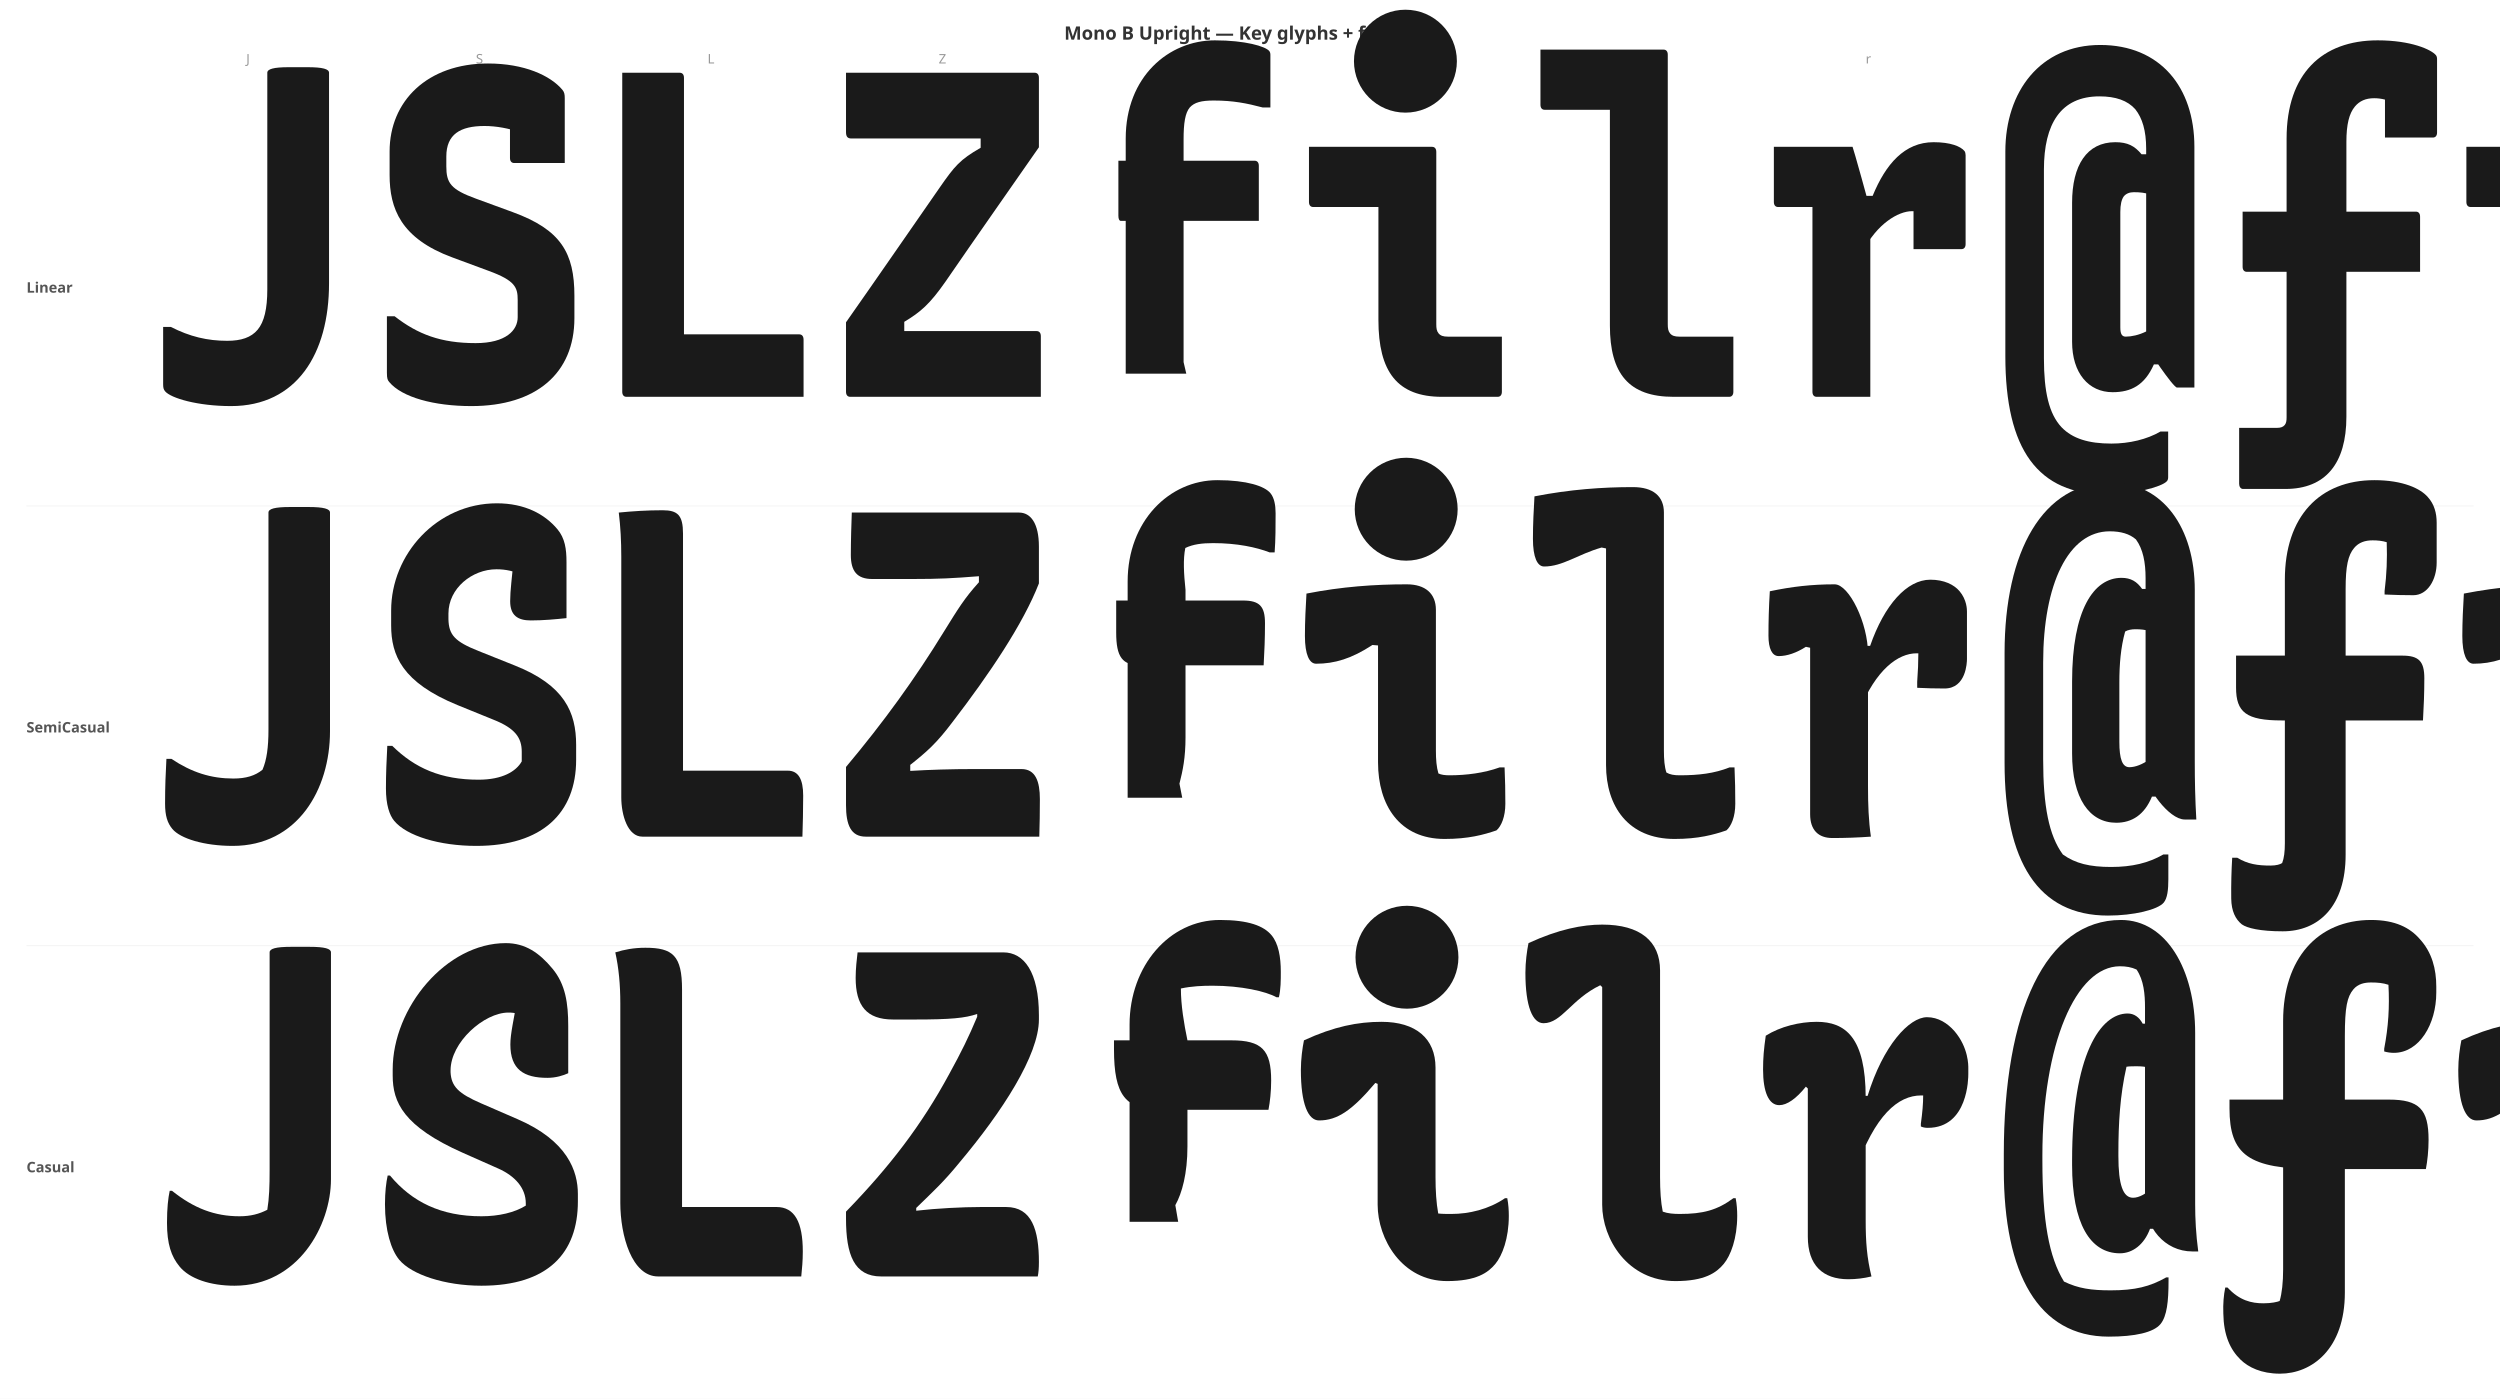
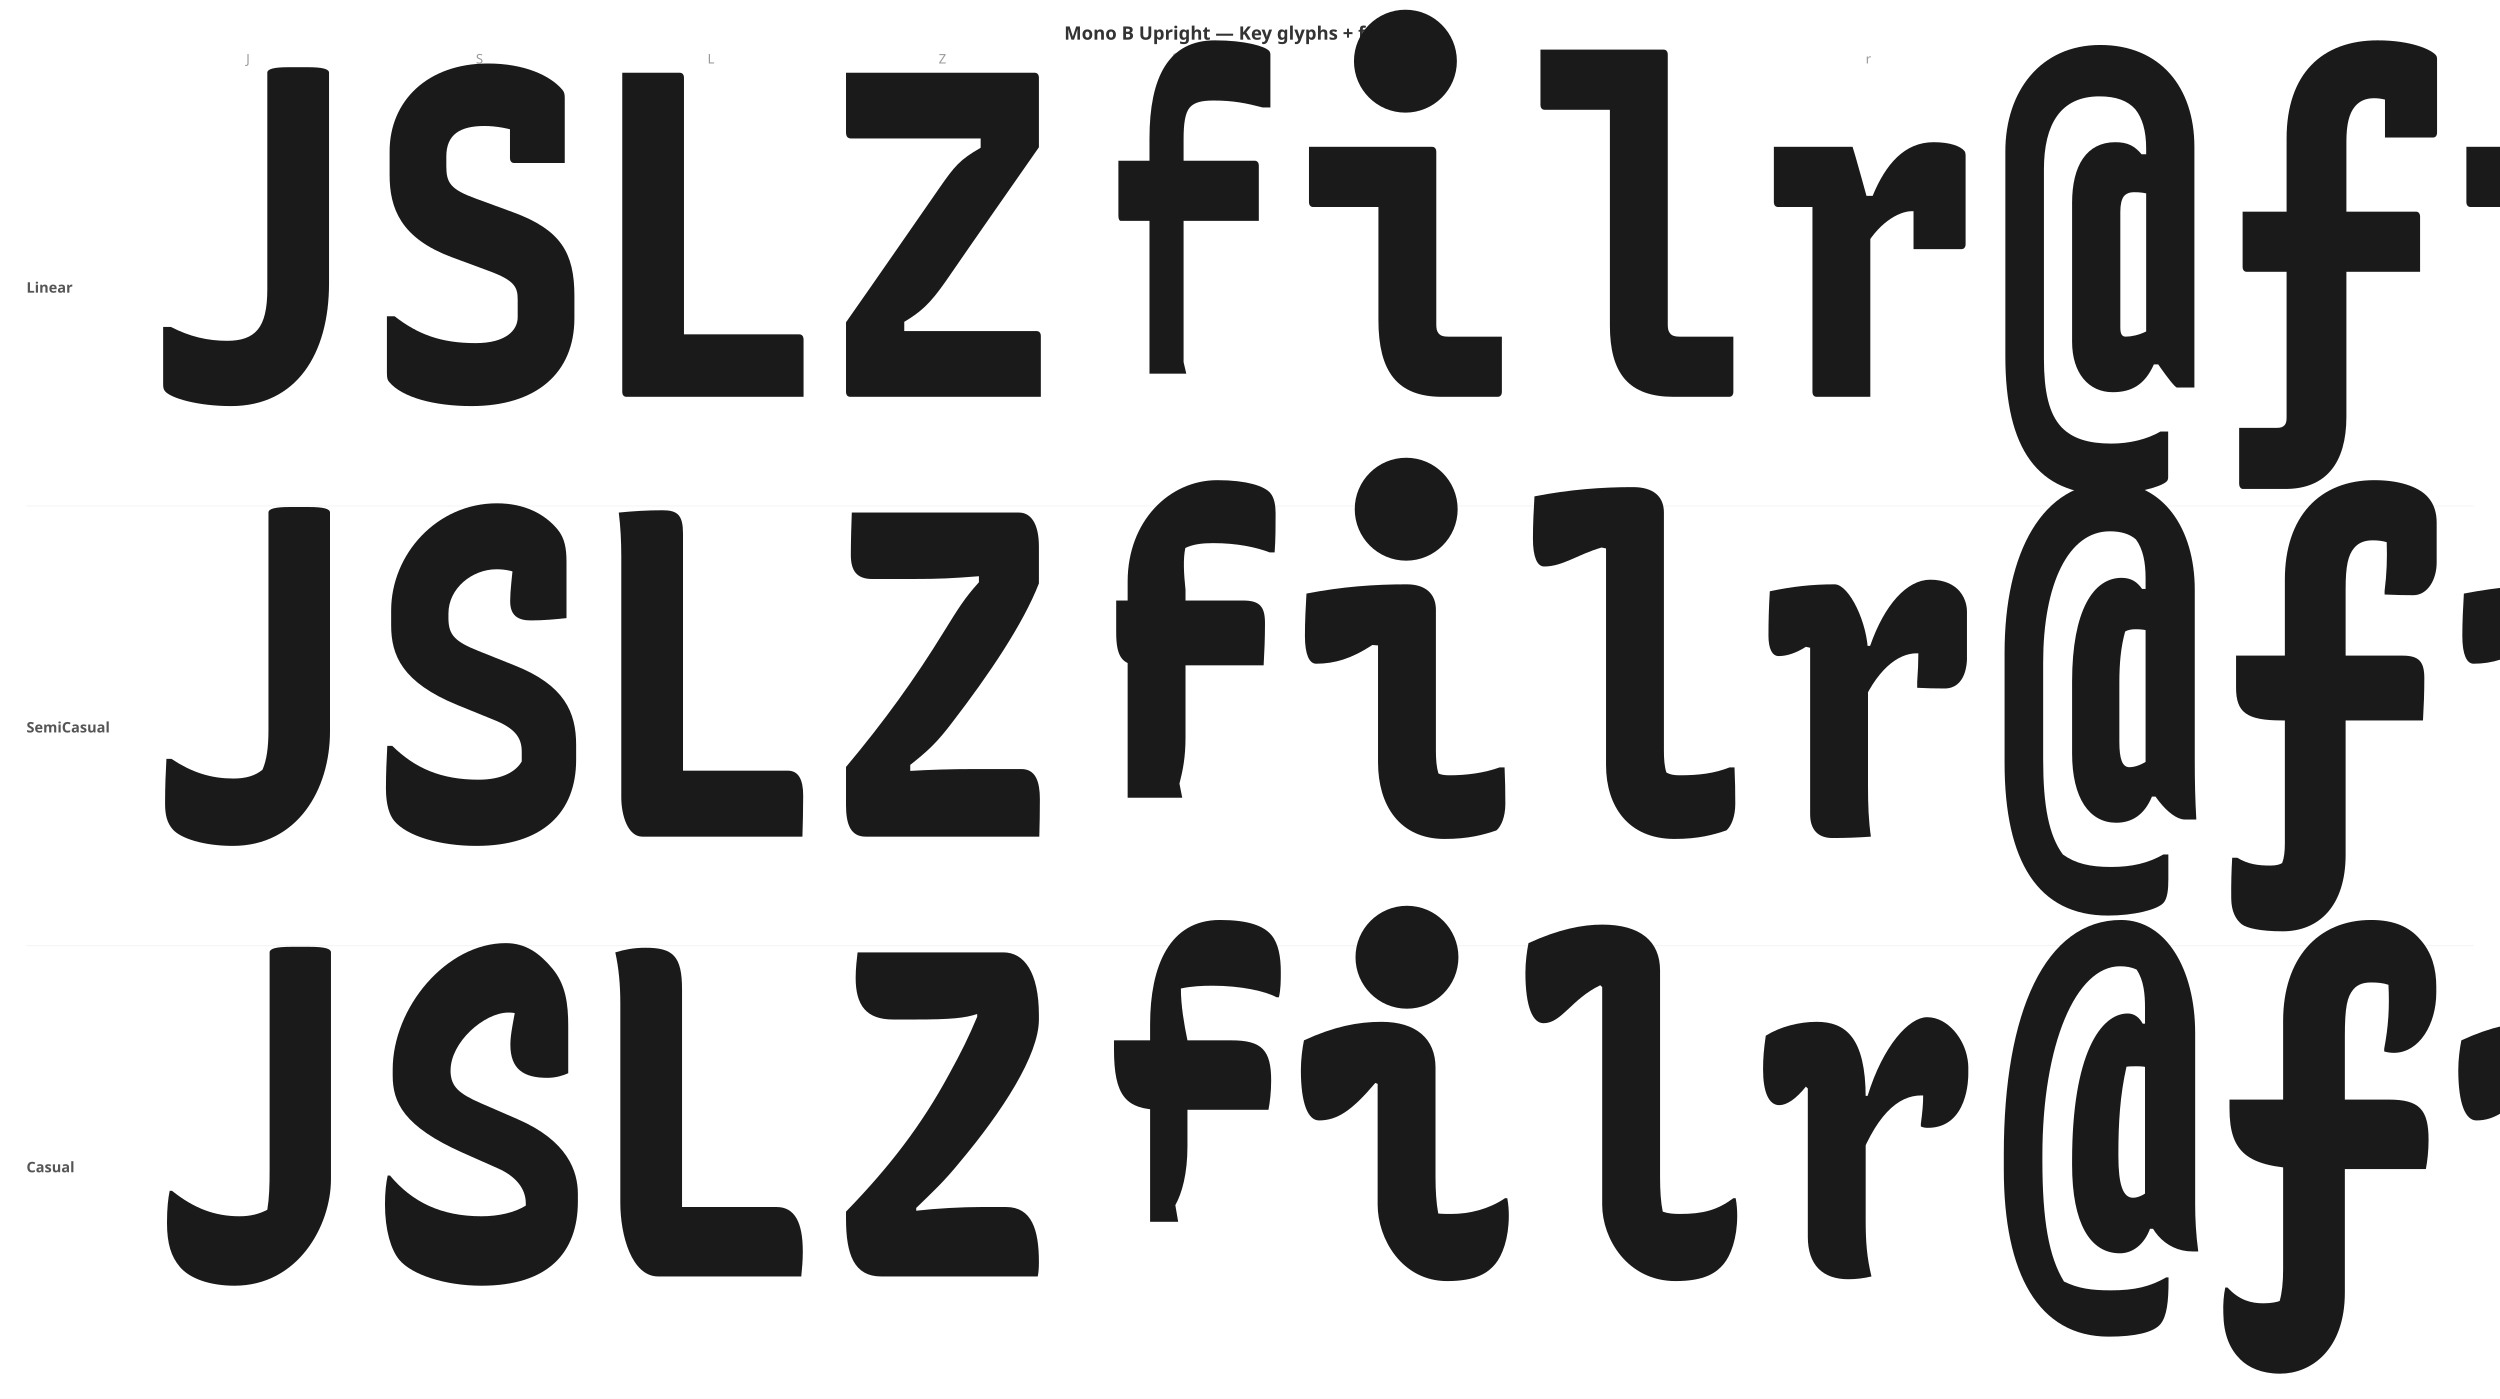
<svg xmlns="http://www.w3.org/2000/svg" width="1890.0" height="1057.5" viewBox="0 0 1890.0 1057.5">
  <rect width="100%" height="100%" fill="white" />
  <text x="945.0" y="30" text-anchor="middle" font-size="14" font-family="sans-serif" font-weight="bold" fill="#333">Mono B Upright — Key glyphs + features</text>
  <text x="187.5" y="48" text-anchor="middle" font-size="10" font-family="sans-serif" fill="#999">J</text>
  <text x="362.5" y="48" text-anchor="middle" font-size="10" font-family="sans-serif" fill="#999">S</text>
  <text x="537.5" y="48" text-anchor="middle" font-size="10" font-family="sans-serif" fill="#999">L</text>
  <text x="712.5" y="48" text-anchor="middle" font-size="10" font-family="sans-serif" fill="#999">Z</text>
  <text x="887.5" y="48" text-anchor="middle" font-size="10" font-family="sans-serif" fill="#999">f</text>
  <text x="1062.5" y="48" text-anchor="middle" font-size="10" font-family="sans-serif" fill="#999">i</text>
  <text x="1237.5" y="48" text-anchor="middle" font-size="10" font-family="sans-serif" fill="#999">l</text>
  <text x="1412.5" y="48" text-anchor="middle" font-size="10" font-family="sans-serif" fill="#999">r</text>
  <text x="1587.5" y="48" text-anchor="middle" font-size="10" font-family="sans-serif" fill="#999">@</text>
  <text x="1762.5" y="48" text-anchor="middle" font-size="10" font-family="sans-serif" fill="#999">fi</text>
  <text x="20" y="221.25" font-size="11" font-family="sans-serif" font-weight="bold" fill="#555">Linear</text>
  <path d="M171.75 257.65C156.875 257.65 143.458 254.5 129.167 247.15H123.333C123.333 262.9 123.333 276.2 123.333 290.55C123.333 293.0 123.625 294.4 124.792 295.8C129.167 301.05 149.583 307.0 174.667 307.0C224.25 307.0 248.75 267.45 248.75 214.25C248.75 161.698 248.75 107.553 248.75 55C248.75 52.2 244.083 50.8 232.417 50.8C227.75 50.8 223.083 50.8 218.417 50.8C206.75 50.8 202.083 52.2 202.083 55C202.083 55 202.083 55 202.083 55C202.083 55 202.083 55 202.083 55C202.083 109.054 202.083 164.746 202.083 218.8C202.083 233.5 199.75 243.3 194.792 249.25C189.833 255.2 182.25 257.65 171.75 257.65Z" fill="#1a1a1a" />
  <path d="M368.917 48C323.125 48 294.542 76.35 294.542 114.5V132.35C294.542 157.55 303.0 180.3 342.083 194.65L369.5 204.8C389.625 212.15 391.375 217.4 391.375 226.85V239.8C391.375 249.6 382.625 259.4 359.583 259.4C333.333 259.4 315.833 252.75 298.333 239.1H292.5C292.5 255.55 292.5 268.85 292.5 281.8C292.5 286.35 293.083 287.4 294.25 288.8C303.875 300.35 328.083 307.0 356.375 307.0C405.375 307.0 434.25 282.15 434.25 240.5V223.7C434.25 191.15 424.042 173.65 387.583 160.35L359.875 150.2C340.625 143.2 337.417 138.3 337.417 125.7V118.35C337.417 101.55 347.917 95.25 366.292 95.25C375.042 95.25 384.667 97.0 393.708 100.15L385.542 88.6C385.542 103.3 385.542 111.7 385.542 119.4C385.542 121.85 386.708 123.25 388.75 123.25C401.292 123.25 414.417 123.25 426.958 123.25C426.958 107.5 426.958 87.9 426.958 74.25C426.958 71.45 426.667 69.7 425.208 67.95C416.167 57.1 396.333 48 368.917 48Z" fill="#1a1a1a" />
  <path d="M473.625 300.0H607.5C607.5 285.65 607.5 273.05 607.5 256.95C607.5 254.15 606.333 252.75 604.0 252.75H517.083C517.083 189.05 517.083 122.55 517.083 58.85C517.083 56.4 515.917 55 513.875 55C499.292 55 485.0 55 470.417 55C470.417 64.45 470.417 73.55 470.417 83.0C470.417 154.05 470.417 225.1 470.417 296.15C470.417 298.6 471.583 300.0 473.625 300.0Z" fill="#1a1a1a" />
  <path d="M786.875 300.0C786.875 284.6 786.875 269.55 786.875 254.15C786.875 251.7 785.708 250.3 783.667 250.3H732.333C709.875 250.3 698.208 250.3 683.625 250.3V243.3C695.875 235.95 702.875 230.0 714.833 212.85C738.167 178.9 761.792 145.3 785.417 111.35V58.85C785.417 56.4 784.25 55 782.208 55H639.583C639.583 65.15 639.583 85.45 639.583 99.8C639.583 103.3 640.75 104.7 643.667 104.7H688.292C702.0 104.7 710.458 104.7 741.375 104.7V111.7C725.625 120.8 721.833 125.35 710.167 142.15C686.542 176.1 663.208 210.05 639.583 243.65V296.15C639.583 298.6 640.75 300.0 642.792 300.0Z" fill="#1a1a1a" />
-   <path d="M918.417 30.5C883.708 30.5 851.042 57.8 851.042 104.7C851.042 163.85 851.042 223.35 851.042 282.5H896.833L894.792 273.75C894.792 262.9 894.792 258.35 894.792 248.2C894.792 200.6 894.792 153.0 894.792 105.4C894.792 93.15 895.958 85.45 899.458 81.25C902.958 77.4 908.208 76.0 917.542 76.0C932.417 76.0 942.625 78.1 954.583 81.25H960.417C960.417 67.6 960.417 54.3 960.417 41.35C960.417 40.3 960.125 39.25 959.542 38.55C956.625 35.05 941.458 30.5 918.417 30.5ZM845.5 121.5C845.5 136.352 845.5 148.298 845.5 163.15C845.5 165.6 846.2 167.0 847.425 167.0H951.667C951.667 152.3 951.667 140.05 951.667 125.35C951.667 122.9 950.5 121.5 948.458 121.5ZM870.0 300.0C870.0 300.0 870.0 300.0 870.0 300.0C870.0 300.0 870.0 300.0 870.0 300.0C870.0 300.0 870.0 300.0 870.0 300.0C870.0 300.0 870.0 300.0 870.0 300.0Z" fill="#1a1a1a" />
+   <path d="M918.417 30.5C883.708 30.5 869.008 57.8 869.008 104.7C869.008 163.85 869.008 223.35 869.008 282.5H896.833L894.792 273.75C894.792 262.9 894.792 258.35 894.792 248.2C894.792 200.6 894.792 153.0 894.792 105.4C894.792 93.15 895.958 85.45 899.458 81.25C902.958 77.4 908.208 76.0 917.542 76.0C932.417 76.0 942.625 78.1 954.583 81.25H960.417C960.417 67.6 960.417 54.3 960.417 41.35C960.417 40.3 960.125 39.25 959.542 38.55C956.625 35.05 941.458 30.5 918.417 30.5ZM845.5 121.5C845.5 136.352 845.5 148.298 845.5 163.15C845.5 165.6 846.2 167.0 847.425 167.0H951.667C951.667 152.3 951.667 140.05 951.667 125.35C951.667 122.9 950.5 121.5 948.458 121.5ZM870.0 300.0C870.0 300.0 870.0 300.0 870.0 300.0C870.0 300.0 870.0 300.0 870.0 300.0C870.0 300.0 870.0 300.0 870.0 300.0C870.0 300.0 870.0 300.0 870.0 300.0Z" fill="#1a1a1a" />
  <path d="M989.583 111.0C989.583 125.0 989.583 138.65 989.583 152.65C989.583 155.1 990.75 156.5 992.792 156.5C1006.792 156.5 1021.375 156.5 1035.375 156.5H1042.083C1042.083 184.85 1042.083 213.55 1042.083 241.9C1042.083 281.1 1056.375 300.0 1090.208 300.0C1104.208 300.0 1118.208 300.0 1132.208 300.0C1134.25 300.0 1135.417 298.6 1135.417 296.15C1135.417 282.15 1135.417 268.5 1135.417 254.5H1129.583C1118.792 254.5 1106.25 254.5 1094.583 254.5C1091.083 254.5 1089.042 253.8 1087.583 252.05C1086.125 250.3 1085.833 248.2 1085.833 245.05C1085.833 201.65 1085.833 158.25 1085.833 114.85C1085.833 112.4 1084.667 111.0 1082.625 111.0C1051.708 111.0 1020.5 111.0 989.583 111.0ZM1023.597 46.25C1023.597 67.736 1041.014 85.153 1062.5 85.153C1083.986 85.153 1101.402 67.736 1101.402 46.25C1101.402 24.764 1083.986 7.348 1062.5 7.348C1041.014 7.348 1023.597 24.764 1023.597 46.25Z" fill="#1a1a1a" />
  <path d="M1164.583 37.5C1164.583 51.5 1164.583 65.15 1164.583 79.15C1164.583 81.6 1165.75 83.0 1167.792 83.0C1182.375 83.0 1197.25 83.0 1211.833 83.0H1217.083C1217.083 137.25 1217.083 191.85 1217.083 246.1C1217.083 282.5 1231.375 300.0 1265.208 300.0C1279.208 300.0 1293.208 300.0 1307.208 300.0C1309.25 300.0 1310.417 298.6 1310.417 296.15C1310.417 282.15 1310.417 268.5 1310.417 254.5H1304.583C1293.792 254.5 1281.25 254.5 1269.583 254.5C1266.083 254.5 1264.042 253.8 1262.583 252.05C1261.125 250.3 1260.833 248.2 1260.833 245.05C1260.833 177.15 1260.833 109.25 1260.833 41.35C1260.833 38.9 1259.667 37.5 1257.625 37.5C1226.708 37.5 1195.5 37.5 1164.583 37.5Z" fill="#1a1a1a" />
  <path d="M1341.042 111.0C1341.042 125.0 1341.042 138.65 1341.042 152.65C1341.042 155.1 1342.208 156.5 1344.25 156.5C1351.25 156.5 1358.25 156.5 1365.25 156.5H1370.208C1370.208 194.65 1370.208 258.0 1370.208 296.15C1370.208 298.6 1371.375 300.0 1373.417 300.0C1386.833 300.0 1400.542 300.0 1413.958 300.0C1413.958 289.85 1413.958 278.3 1413.958 265.7C1413.958 229.65 1413.958 187.3 1413.958 158.6C1413.958 158.25 1400.833 111.0 1400.542 111.0C1378.375 111.0 1363.208 111.0 1341.042 111.0ZM1461.792 107.5C1439.917 107.5 1425.625 123.95 1415.708 148.1H1406.083L1408.708 189.4C1418.917 169.45 1434.958 159.65 1445.458 159.65C1446.042 159.65 1446.333 159.65 1446.625 159.65C1446.625 166.65 1446.625 174.35 1446.625 181.35V188.35C1458.583 188.35 1470.833 188.35 1482.792 188.35C1484.833 188.35 1486.0 186.95 1486.0 184.5V117.3C1486.0 116.25 1485.708 114.85 1485.125 114.15C1482.208 110.65 1474.625 107.5 1461.792 107.5Z" fill="#1a1a1a" />
  <path d="M1516.042 114.5V269.2C1516.042 339.9 1540.542 373.85 1593.042 373.85C1611.708 373.85 1634.458 368.25 1638.25 363.7C1638.833 363.0 1639.125 361.95 1639.125 360.9C1639.125 351.8 1639.125 335.35 1639.125 326.25H1633.292C1623.083 332.2 1609.667 335.35 1596.25 335.35C1578.75 335.35 1566.792 331.5 1558.625 323.1C1549.0 312.95 1545.208 296.15 1545.208 270.95V128.15C1545.208 93.5 1558.042 72.85 1587.208 72.85C1599.458 72.85 1608.5 76.0 1614.333 82.65C1619.583 89.3 1622.5 98.75 1622.5 112.4C1622.5 164.2 1622.5 209.35 1622.5 261.15C1622.5 262.55 1642.917 293.0 1645.833 293.0H1658.958C1658.958 275.85 1658.958 258.7 1658.958 241.55C1658.958 198.15 1658.958 154.4 1658.958 111.0C1658.958 65.85 1633.0 34.0 1587.792 34.0C1542.583 34.0 1516.042 69 1516.042 114.5ZM1636.208 238.4C1629.5 249.6 1615.792 254.5 1607.042 254.5C1604.125 254.5 1602.958 252.4 1602.958 247.5V160.35C1602.958 154.75 1603.833 150.9 1605.583 148.45C1607.333 146.35 1609.958 145.3 1613.167 145.3C1622.792 145.3 1627.75 147.05 1633.583 152.65V116.6H1619.0C1613.75 110.3 1608.5 107.5 1599.167 107.5C1577.583 107.5 1566.5 125.0 1566.5 153.35V258.35C1566.5 282.15 1579.042 296.5 1597.125 296.5C1611.125 296.5 1621.333 291.25 1628.333 275.5H1636.208Z" fill="#1a1a1a" />
  <path d="M1692.792 323.45C1692.792 337.8 1692.792 351.45 1692.792 365.8C1692.792 367.9 1693.958 369.65 1695.708 369.65C1697.75 369.65 1707.667 369.65 1727.792 369.65C1758.125 369.65 1773.875 350.4 1773.875 315.05C1773.875 244.7 1773.875 176.1 1773.875 107.15C1773.875 94.2 1775.917 85.8 1780.292 80.55C1783.792 76.35 1788.458 74.25 1794.875 74.25C1797.5 74.25 1800.417 74.6 1803.042 75.3C1803.042 83.7 1803.042 92.1 1803.042 100.85V104.0C1815.0 104.0 1827.25 104.0 1839.208 104.0C1841.25 104.0 1842.417 102.6 1842.417 100.15V44.5C1842.417 43.45 1842.125 42.4 1841.542 41.7C1838.042 37.5 1822.875 30.5 1797.5 30.5C1755.5 30.5 1728.667 55.7 1728.667 104.7C1728.667 175.4 1728.667 244.7 1728.667 315.4C1728.667 318.2 1728.375 319.95 1727.208 321.35C1726.042 322.75 1724.292 323.45 1721.667 323.45C1711.75 323.45 1705.625 323.45 1698.625 323.45ZM1695.417 160.0C1695.417 174.0 1695.417 187.65 1695.417 201.65C1695.417 204.1 1696.583 205.5 1698.625 205.5H1829.583C1829.583 190.8 1829.583 178.55 1829.583 163.85C1829.583 161.4 1828.417 160.0 1826.375 160.0ZM1864.583 111.0C1864.583 125.0 1864.583 138.65 1864.583 152.65C1864.583 155.1 1865.75 156.5 1867.792 156.5C1881.792 156.5 1896.375 156.5 1910.375 156.5H1917.083C1917.083 184.85 1917.083 213.55 1917.083 241.9C1917.083 281.1 1931.375 300.0 1965.208 300.0C1979.208 300.0 1993.208 300.0 2007.208 300.0C2009.25 300.0 2010.417 298.6 2010.417 296.15C2010.417 282.15 2010.417 268.5 2010.417 254.5H2004.583C1993.792 254.5 1981.25 254.5 1969.583 254.5C1966.083 254.5 1964.042 253.8 1962.583 252.05C1961.125 250.3 1960.833 248.2 1960.833 245.05C1960.833 201.65 1960.833 158.25 1960.833 114.85C1960.833 112.4 1959.667 111.0 1957.625 111.0C1926.708 111.0 1895.5 111.0 1864.583 111.0ZM1898.598 46.25C1898.598 67.736 1916.014 85.153 1937.5 85.153C1958.986 85.153 1976.402 67.736 1976.402 46.25C1976.402 24.764 1958.986 7.348 1937.5 7.348C1916.014 7.348 1898.598 24.764 1898.598 46.25Z" fill="#1a1a1a" />
  <line x1="20" y1="382.5" x2="1870.0" y2="382.5" stroke="#eee" stroke-width="0.5" />
  <text x="20" y="553.75" font-size="11" font-family="sans-serif" font-weight="bold" fill="#555">SemiCasual</text>
  <path d="M176.417 588.575C159.646 588.575 145.062 584.025 129.604 573.7H125.812C125.229 584.375 124.792 594.7 124.792 607.475C124.792 616.75 126.542 622.175 130.333 626.725C136.312 633.9 154.25 639.5 175.979 639.5C224.833 639.5 249.479 596.975 249.479 552.875C249.479 498.301 249.479 442.074 249.479 387.5C249.479 384.7 244.827 383.3 233.197 383.3C228.545 383.3 223.893 383.3 219.241 383.3C207.61 383.3 202.958 384.7 202.958 387.5C202.958 387.5 202.958 387.5 202.958 387.5C202.958 387.5 202.958 387.5 202.958 387.5C202.958 441.669 202.958 497.481 202.958 551.65C202.958 564.95 201.646 574.575 198.438 581.925C192.896 586.475 185.896 588.575 176.417 588.575Z" fill="#1a1a1a" />
  <path d="M375.625 380.5C330.271 380.5 295.708 419.0 295.708 461.525V472.725C295.708 495.475 304.021 515.95 346.021 533.1L373.146 544.125C389.479 550.6 394.438 557.775 394.438 568.275V575.625C390.208 583.15 379.854 589.45 361.771 589.45C333.333 589.45 313.646 580.7 296.583 563.9H292.792C292.208 574.75 291.771 585.075 291.771 596.1C291.771 608.35 294.396 616.225 298.042 620.6C307.521 631.975 332.167 639.5 360.167 639.5C409.896 639.5 435.562 614.65 435.562 574.4V563.2C435.562 538.35 426.667 518.05 389.333 503.175L361.771 492.15C343.688 484.975 339.312 479.9 339.021 468.175V463.8C339.021 444.725 356.958 430.375 375.333 430.375C382.479 430.375 388.75 431.775 395.75 435.1L388.604 420.225C387.0 437.025 385.688 446.475 385.688 454.525C385.688 465.2 391.375 469.05 401.292 469.05C410.771 469.05 420.104 468.175 428.271 467.3C428.271 454.0 428.271 437.9 428.271 424.95C428.271 414.975 427.104 406.925 421.417 400.1C411.938 388.725 396.771 380.5 375.625 380.5Z" fill="#1a1a1a" />
  <path d="M485.583 632.5C485.583 632.5 606.625 632.5 606.625 632.5C606.917 622.35 607.208 613.25 607.208 601.525C607.208 589.1 603.562 582.625 595.542 582.625C595.542 582.625 516.354 582.625 516.354 582.625C516.354 522.775 516.354 459.775 516.354 403.425C516.354 389.425 512.271 385.75 500.896 385.75C489.229 385.75 478.438 386.45 467.792 387.5C469.104 398.175 469.688 409.025 469.688 420.75C469.688 481.475 469.688 542.025 469.688 602.75C469.688 616.4 474.646 632.5 485.583 632.5Z" fill="#1a1a1a" />
  <path d="M785.708 632.5C786.0 623.4 786.146 614.125 786.146 604.15C786.146 590.85 782.938 581.4 772.146 581.4C772.146 581.4 737.0 581.4 737.0 581.4C718.771 581.4 703.021 581.925 688.146 582.8C688.146 582.8 688.146 578.25 688.146 578.25C700.542 568.45 707.979 561.975 720.083 545.875C747.938 509.65 773.604 471.5 785.417 441.05C785.417 441.05 785.417 413.225 785.417 413.225C785.417 395.55 779.146 387.5 770.396 387.5C770.396 387.5 643.958 387.5 643.958 387.5C643.667 395.025 643.229 408.85 643.229 419.525C643.229 431.775 647.896 437.725 659.417 437.725C659.417 437.725 689.896 437.725 689.896 437.725C710.312 437.725 720.083 437.2 740.062 435.625C740.062 435.625 740.062 440.175 740.062 440.175C728.979 452.425 724.312 460.3 713.958 476.925C691.646 513.325 668.021 545.875 639.583 579.825C639.583 579.825 639.583 608.7 639.583 608.7C639.583 623.575 643.229 632.5 654.458 632.5C654.458 632.5 785.708 632.5 785.708 632.5Z" fill="#1a1a1a" />
  <path d="M920.312 363.0C883.942 363.0 852.5 393.975 852.5 439.65C852.5 494.075 852.5 548.675 852.5 603.1C852.5 603.1 893.771 603.1 893.771 603.1C893.771 603.1 891.671 592.425 891.671 592.425C894.208 582.45 896.25 572.825 896.25 557.425C896.25 520.325 896.25 483.05 896.25 445.95C894.938 433.525 894.354 422.675 896.104 414.275C901.938 411.475 908.646 410.6 917.104 410.6C935.333 410.6 949.771 413.75 959.833 417.6C959.833 417.6 963.625 417.6 963.625 417.6C964.354 407.8 964.354 397.65 964.354 388.025C964.354 381.9 963.333 376.3 960.417 372.8C956.042 367.55 942.771 363.0 920.312 363.0ZM843.837 454.0C843.837 462.476 843.837 469.499 843.837 478.15C843.837 496.875 848.475 503.0 862.65 503.0C862.65 503.0 955.312 503.0 955.312 503.0C955.896 492.675 956.333 482.525 956.333 471.15C956.333 458.375 952.25 454.0 939.708 454.0C939.708 454.0 843.837 454.0 843.837 454.0ZM870.0 632.5C870.0 632.5 870.0 632.5 870.0 632.5C870.0 632.5 870.0 632.5 870.0 632.5C870.0 632.5 870.0 632.5 870.0 632.5C870.0 632.5 870.0 632.5 870.0 632.5C870.0 632.5 870.0 632.5 870.0 632.5C870.0 632.5 870.0 632.5 870.0 632.5Z" fill="#1a1a1a" />
  <path d="M987.688 448.75C987.104 458.55 986.521 469.75 986.521 480.775C986.521 494.95 989.875 501.775 994.979 501.775C1008.979 501.775 1021.812 497.925 1037.562 487.6C1037.562 487.6 1041.792 487.95 1041.792 487.95C1041.792 517.35 1041.792 546.925 1041.792 576.325C1041.792 608.875 1058.125 634.25 1092.104 634.25C1110.188 634.25 1121.562 631.1 1131.333 627.775C1134.979 624.625 1138.042 617.45 1138.042 607.65C1138.042 598.55 1137.896 589.45 1137.458 580.175C1137.458 580.175 1133.667 580.175 1133.667 580.175C1122.146 584.375 1108.438 586.125 1095.896 586.125C1092.396 586.125 1089.625 585.775 1087.438 584.725C1085.979 579.825 1085.542 574.225 1085.542 567.4C1085.542 531.875 1085.542 496.525 1085.542 461.0C1085.542 448.75 1077.521 441.75 1063.521 441.75C1039.167 441.75 1014.521 443.5 987.688 448.75ZM1024.181 384.962C1024.181 384.962 1024.181 384.962 1024.181 384.962C1024.181 406.448 1041.597 423.865 1063.083 423.865C1084.569 423.865 1101.986 406.448 1101.986 384.962C1101.986 384.962 1101.986 384.962 1101.986 384.962C1101.986 363.477 1084.569 346.06 1063.083 346.06C1041.597 346.06 1024.181 363.477 1024.181 384.962Z" fill="#1a1a1a" />
  <path d="M1160.062 375.25C1159.479 385.05 1158.896 396.25 1158.896 407.275C1158.896 421.45 1162.25 428.275 1167.354 428.275C1181.5 428.275 1192.583 419.175 1210.812 413.925C1210.812 413.925 1214.167 414.625 1214.167 414.625C1214.167 469.225 1214.167 523.825 1214.167 578.425C1214.167 609.575 1230.938 634.25 1265.938 634.25C1284.021 634.25 1295.396 631.1 1305.167 627.775C1308.812 624.625 1311.875 617.45 1311.875 607.65C1311.875 598.55 1311.729 589.45 1311.292 580.175C1311.292 580.175 1307.5 580.175 1307.5 580.175C1295.979 584.725 1284.312 586.125 1269.729 586.125C1265.646 586.125 1262.438 585.6 1259.812 584.025C1258.354 579.65 1257.917 574.225 1257.917 567.4C1257.917 507.375 1257.917 447.525 1257.917 387.5C1257.917 375.25 1249.896 368.25 1234.438 368.25C1211.542 368.25 1186.896 370.0 1160.062 375.25Z" fill="#1a1a1a" />
  <path d="M1337.979 447.0C1337.25 459.075 1336.958 469.225 1336.958 480.6C1336.958 490.4 1339.729 496.0 1344.688 496.0C1351.104 496.0 1358.104 493.55 1365.25 489.0C1365.25 489.0 1368.458 489.7 1368.458 489.7C1368.458 527.325 1368.458 585.425 1368.458 615.525C1368.458 627.6 1374.729 633.55 1385.375 633.55C1395.0 633.55 1404.771 633.2 1414.396 632.5C1412.646 620.25 1412.208 608.525 1412.208 594.175C1412.208 558.475 1412.208 519.8 1412.208 494.25C1412.208 471.15 1397.917 441.75 1386.979 441.75C1369.479 441.75 1354.604 443.5 1337.979 447.0ZM1459.312 438.25C1441.667 438.25 1424.604 457.15 1413.812 488.3C1413.812 488.3 1404.771 488.3 1404.771 488.3C1404.771 488.3 1405.646 537.3 1405.646 537.3C1418.188 506.15 1434.958 493.9 1448.958 493.9C1449.542 493.9 1449.833 493.9 1450.271 493.9C1450.271 500.55 1449.979 507.725 1449.396 515.425C1449.396 515.425 1449.396 519.975 1449.396 519.975C1456.104 520.325 1463.104 520.5 1470.104 520.5C1486.438 520.5 1487.021 500.725 1487.021 498.275C1487.021 498.275 1487.021 462.4 1487.021 462.4C1487.021 461.0 1487.021 453.475 1481.333 446.825C1477.25 442.1 1469.958 438.25 1459.312 438.25Z" fill="#1a1a1a" />
  <path d="M1515.458 493.55C1515.458 493.55 1515.458 576.675 1515.458 576.675C1515.458 651.575 1540.833 692.175 1593.625 692.175C1612.875 692.175 1631.25 687.8 1635.771 682.375C1638.542 679.05 1639.271 672.75 1639.271 664.7C1639.271 659.625 1639.271 651.05 1639.271 645.975C1639.271 645.975 1635.479 645.975 1635.479 645.975C1624.25 652.45 1611.854 655.425 1595.958 655.425C1579.917 655.425 1568.979 652.8 1559.5 645.975C1549.0 631.625 1544.625 609.575 1544.625 574.05C1544.625 574.05 1544.625 500.9 1544.625 500.9C1544.625 441.4 1563.729 401.675 1594.938 401.675C1603.396 401.675 1609.958 403.6 1614.771 407.8C1620.167 415.15 1622.062 425.3 1622.062 437.025C1622.062 487.25 1622.062 533.975 1622.062 584.2C1622.062 595.05 1639.562 619.55 1651.667 619.55C1651.667 619.55 1660.417 619.55 1660.417 619.55C1659.542 604.5 1659.25 589.975 1659.25 575.975C1659.25 532.75 1659.25 489.175 1659.25 445.95C1659.25 399.4 1635.333 364.75 1595.667 364.75C1544.479 364.75 1515.458 416.725 1515.458 493.55ZM1640.292 557.075C1631.833 571.425 1618.854 580.0 1609.812 580.0C1604.562 580.0 1602.229 574.05 1602.229 560.75C1602.229 560.75 1602.229 515.95 1602.229 515.95C1602.229 502.3 1603.25 489.525 1606.604 477.45C1608.5 476.225 1611.562 475.7 1614.333 475.7C1622.5 475.7 1628.188 477.1 1634.312 483.05C1634.312 483.05 1634.312 445.25 1634.312 445.25C1634.312 445.25 1619.438 445.25 1619.438 445.25C1615.5 439.65 1610.979 436.85 1603.833 436.85C1582.833 436.85 1566.5 461.0 1566.5 515.425C1566.5 515.425 1566.5 569.5 1566.5 569.5C1566.5 603.625 1579.625 622.0 1599.896 622.0C1611.708 622.0 1621.188 616.05 1626.875 602.225C1626.875 602.225 1639.271 602.225 1639.271 602.225C1639.271 602.225 1640.292 557.075 1640.292 557.075Z" fill="#1a1a1a" />
  <path d="M1687.542 648.425C1686.958 658.4 1686.667 668.55 1686.812 679.4C1686.945 688.722 1689.966 694.933 1694.833 698.825C1698.771 701.625 1708.542 704.075 1725.75 704.075C1752.906 704.075 1773.292 685.175 1773.292 646.15C1773.292 579.825 1773.292 516.65 1773.292 445.25C1773.292 427.75 1775.188 419.7 1779.708 414.275C1783.208 410.075 1788.021 408.5 1793.708 408.5C1797.354 408.5 1801.0 408.85 1804.354 409.9C1804.792 422.5 1804.354 434.05 1802.75 446.825C1802.75 446.825 1802.75 449.45 1802.75 449.45C1809.896 449.8 1817.333 449.975 1824.479 449.975C1835.125 449.975 1842.125 438.425 1842.125 425.3C1842.125 425.3 1842.125 395.2 1842.125 395.2C1842.125 388.025 1840.375 381.2 1835.417 375.775C1830.021 369.475 1816.896 363.0 1795.021 363.0C1753.75 363.0 1727.354 390.3 1727.354 438.25C1727.354 505.45 1727.354 571.075 1727.354 637.575C1727.354 643.804 1726.76 648.813 1725.312 652.45C1723.83 653.51 1720.792 654.375 1716.417 654.375C1706.938 654.375 1699.354 653.325 1691.333 648.425C1691.333 648.425 1687.542 648.425 1687.542 648.425ZM1690.458 495.65C1690.458 503.7 1690.458 511.575 1690.458 519.8C1690.458 538.525 1698.188 544.65 1725.021 544.65C1725.021 544.65 1831.771 544.65 1831.771 544.65C1832.354 534.325 1832.792 524.175 1832.792 512.8C1832.792 500.025 1828.708 495.65 1816.167 495.65C1816.167 495.65 1690.458 495.65 1690.458 495.65ZM1862.688 448.75C1862.104 458.55 1861.521 469.75 1861.521 480.775C1861.521 494.95 1864.875 501.775 1869.979 501.775C1883.979 501.775 1896.812 497.925 1912.562 487.6C1912.562 487.6 1916.792 487.95 1916.792 487.95C1916.792 517.35 1916.792 546.925 1916.792 576.325C1916.792 608.875 1933.125 634.25 1967.104 634.25C1985.188 634.25 1996.562 631.1 2006.333 627.775C2009.979 624.625 2013.042 617.45 2013.042 607.65C2013.042 598.55 2012.896 589.45 2012.458 580.175C2012.458 580.175 2008.667 580.175 2008.667 580.175C1997.146 584.375 1983.438 586.125 1970.896 586.125C1967.396 586.125 1964.625 585.775 1962.438 584.725C1960.979 579.825 1960.542 574.225 1960.542 567.4C1960.542 531.875 1960.542 496.525 1960.542 461.0C1960.542 448.75 1952.521 441.75 1938.521 441.75C1914.167 441.75 1889.521 443.5 1862.688 448.75ZM1899.181 384.962C1899.181 384.962 1899.181 384.962 1899.181 384.962C1899.181 406.448 1916.597 423.865 1938.083 423.865C1959.569 423.865 1976.986 406.448 1976.986 384.962C1976.986 384.962 1976.986 384.962 1976.986 384.962C1976.986 363.477 1959.569 346.06 1938.083 346.06C1916.597 346.06 1899.181 363.477 1899.181 384.962Z" fill="#1a1a1a" />
  <line x1="20" y1="715.0" x2="1870.0" y2="715.0" stroke="#eee" stroke-width="0.5" />
  <text x="20" y="886.25" font-size="11" font-family="sans-serif" font-weight="bold" fill="#555">Casual</text>
  <path d="M181.083 919.5C162.417 919.5 146.667 913.55 130.042 900.25H128.292C127.125 905.85 126.25 913.2 126.25 924.4C126.25 940.5 129.458 949.95 135.875 957.65C143.458 966.75 158.917 972.0 177.292 972.0C225.417 972.0 250.208 926.5 250.208 891.5C250.208 834.905 250.208 776.595 250.208 720.0C250.208 717.2 245.571 715.8 233.977 715.8C229.34 715.8 224.702 715.8 220.065 715.8C208.471 715.8 203.833 717.2 203.833 720.0C203.833 720.0 203.833 720.0 203.833 720.0C203.833 720.0 203.833 720.0 203.833 720.0C203.833 774.285 203.833 830.215 203.833 884.5C203.833 896.4 203.542 905.85 202.083 914.6C195.958 917.75 189.542 919.5 181.083 919.5Z" fill="#1a1a1a" />
  <path d="M382.333 713.0C337.417 713.0 296.875 761.65 296.875 808.55V813.1C296.875 833.4 305.042 851.6 349.958 871.55L376.792 883.45C389.333 889.05 397.5 898.15 397.5 909.7V911.45C389.042 916.7 377.083 919.5 363.958 919.5C333.333 919.5 311.458 908.65 294.833 888.7H293.083C291.917 893.95 291.042 901.3 291.042 910.4C291.042 930.35 295.708 945.05 301.833 952.4C311.167 963.6 336.25 972.0 363.958 972.0C414.417 972.0 436.875 947.15 436.875 908.3V902.7C436.875 885.55 429.292 862.45 391.083 846.0L363.667 834.1C346.75 826.75 341.208 821.5 340.625 810.65V809.25C340.625 787.9 366.0 765.5 384.375 765.5C389.917 765.5 392.833 766.55 397.792 770.05L391.667 751.85C388.458 770.75 385.833 781.25 385.833 789.65C385.833 808.55 396.042 814.85 413.833 814.85C420.25 814.85 425.792 813.1 429.583 811.35C429.583 800.5 429.583 787.9 429.583 775.65C429.583 758.5 427.542 744.15 417.625 732.25C407.708 720.35 397.208 713.0 382.333 713.0Z" fill="#1a1a1a" />
  <path d="M497.542 965.0H605.75C606.333 959.05 606.917 953.45 606.917 946.1C606.917 924.05 600.792 912.5 587.083 912.5H515.625C515.625 856.5 515.625 797.0 515.625 748.0C515.625 722.45 508.625 716.5 487.917 716.5C479.167 716.5 471.875 717.9 465.167 720.0C467.792 731.9 468.958 744.5 468.958 758.5C468.958 808.9 468.958 858.95 468.958 909.35C468.958 934.2 477.708 965.0 497.542 965.0Z" fill="#1a1a1a" />
  <path d="M784.542 965.0C785.125 962.2 785.417 958.7 785.417 954.15C785.417 930.0 780.167 912.5 760.625 912.5H741.667C727.667 912.5 707.833 913.55 692.667 915.3V913.2C705.208 900.95 713.083 893.95 725.333 878.9C757.708 840.4 785.417 797.7 785.417 770.75V767.6C785.417 734.7 774.042 720.0 758.583 720.0H648.333C647.75 724.9 646.875 732.25 646.875 739.25C646.875 760.25 655.042 770.75 675.167 770.75H691.5C718.625 770.75 729.708 769.7 738.75 766.55V768.65C732.333 784.05 726.792 795.25 717.75 811.7C696.75 850.55 672.833 881.7 639.583 916.0V921.25C639.583 948.55 645.708 965.0 666.125 965.0Z" fill="#1a1a1a" />
-   <path d="M922.208 695.5C884.175 695.5 853.958 730.15 853.958 774.6C853.958 824.3 853.958 874.0 853.958 923.7H890.708L888.55 911.1C893.625 902.0 897.708 887.3 897.708 866.65C897.708 840.05 897.708 813.1 897.708 786.5C895.083 773.9 892.75 759.9 892.75 747.3C900.917 745.55 909.083 745.2 916.667 745.2C938.25 745.2 956.917 749.4 965.083 753.95H966.833C968.292 748.0 968.292 741.0 968.292 734.7C968.292 723.5 966.542 713.35 961.292 707.05C955.458 700.05 944.083 695.5 922.208 695.5ZM842.175 786.5C842.175 788.6 842.175 790.7 842.175 793.15C842.175 828.15 850.75 839.0 877.875 839.0H958.958C960.125 833.05 961.0 825.0 961.0 816.95C961.0 793.85 954.0 786.5 930.958 786.5ZM870.0 965.0C870.0 965.0 870.0 965.0 870.0 965.0C870.0 965.0 870.0 965.0 870.0 965.0C870.0 965.0 870.0 965.0 870.0 965.0C870.0 965.0 870.0 965.0 870.0 965.0Z" fill="#1a1a1a" />
+   <path d="M922.208 695.5C884.175 695.5 869.475 730.15 869.475 774.6C869.475 824.3 869.475 874.0 869.475 923.7H890.708L888.55 911.1C893.625 902.0 897.708 887.3 897.708 866.65C897.708 840.05 897.708 813.1 897.708 786.5C895.083 773.9 892.75 759.9 892.75 747.3C900.917 745.55 909.083 745.2 916.667 745.2C938.25 745.2 956.917 749.4 965.083 753.95H966.833C968.292 748.0 968.292 741.0 968.292 734.7C968.292 723.5 966.542 713.35 961.292 707.05C955.458 700.05 944.083 695.5 922.208 695.5ZM842.175 786.5C842.175 788.6 842.175 790.7 842.175 793.15C842.175 828.15 850.75 839.0 877.875 839.0H958.958C960.125 833.05 961.0 825.0 961.0 816.95C961.0 793.85 954.0 786.5 930.958 786.5ZM870.0 965.0C870.0 965.0 870.0 965.0 870.0 965.0C870.0 965.0 870.0 965.0 870.0 965.0C870.0 965.0 870.0 965.0 870.0 965.0C870.0 965.0 870.0 965.0 870.0 965.0Z" fill="#1a1a1a" />
  <path d="M985.792 786.5C984.625 792.1 983.458 800.85 983.458 808.9C983.458 834.8 989.0 847.05 997.167 847.05C1011.167 847.05 1022.25 839.35 1039.75 818.7L1041.5 819.4C1041.5 849.85 1041.5 880.3 1041.5 910.75C1041.5 936.65 1059.875 968.5 1094.0 968.5C1116.167 968.5 1124.917 962.2 1130.458 955.55C1135.708 949.25 1140.667 936.3 1140.667 919.15C1140.667 914.95 1140.375 910.4 1139.5 905.85H1137.75C1125.5 914.25 1110.625 917.75 1097.208 917.75C1093.708 917.75 1090.208 917.75 1087.292 917.4C1085.833 909.35 1085.25 900.25 1085.25 889.75C1085.25 862.1 1085.25 834.8 1085.25 807.15C1085.25 785.1 1070.375 772.5 1044.417 772.5C1026.625 772.5 1008.542 776.0 985.792 786.5ZM1024.764 723.675C1024.764 745.161 1042.181 762.577 1063.667 762.577C1085.153 762.577 1102.569 745.161 1102.569 723.675C1102.569 702.189 1085.153 684.773 1063.667 684.773C1042.181 684.773 1024.764 702.189 1024.764 723.675Z" fill="#1a1a1a" />
  <path d="M1155.542 713.0C1154.375 718.6 1153.208 727.35 1153.208 735.4C1153.208 761.3 1158.75 773.55 1166.917 773.55C1180.625 773.55 1187.917 755.35 1209.792 744.85L1211.25 746.25C1211.25 801.2 1211.25 855.8 1211.25 910.75C1211.25 936.65 1230.5 968.5 1266.667 968.5C1288.833 968.5 1297.583 962.2 1303.125 955.55C1308.375 949.25 1313.333 936.3 1313.333 919.15C1313.333 914.95 1313.042 910.4 1312.167 905.85H1310.417C1298.167 914.95 1287.375 917.75 1269.875 917.75C1265.208 917.75 1260.833 917.4 1257.042 916.0C1255.583 909.0 1255.0 900.25 1255.0 889.75C1255.0 837.6 1255.0 785.8 1255.0 733.65C1255.0 711.6 1240.125 699.0 1211.25 699.0C1196.375 699.0 1178.292 702.5 1155.542 713.0Z" fill="#1a1a1a" />
  <path d="M1334.917 783.0C1333.458 793.15 1332.875 799.8 1332.875 808.55C1332.875 825.7 1337.25 835.5 1345.125 835.5C1350.958 835.5 1357.958 830.6 1365.25 821.5L1366.708 822.9C1366.708 860.0 1366.708 912.85 1366.708 934.9C1366.708 956.6 1378.083 967.1 1397.333 967.1C1403.167 967.1 1409.0 966.4 1414.833 965.0C1411.333 950.65 1410.458 938.75 1410.458 922.65C1410.458 887.3 1410.458 852.3 1410.458 829.9C1410.458 784.05 1395.0 772.5 1373.417 772.5C1360.583 772.5 1346.0 776.0 1334.917 783.0ZM1456.833 769.0C1443.417 769.0 1423.583 790.35 1411.917 828.5H1403.458L1402.583 885.2C1417.458 842.85 1434.958 828.15 1452.458 828.15C1453.042 828.15 1453.333 828.15 1453.917 828.15C1453.917 834.45 1453.333 841.1 1452.167 849.5V851.6C1453.625 852.3 1455.375 852.65 1457.417 852.65C1488.042 852.65 1488.042 814.5 1488.042 812.05V807.5C1488.042 805.75 1488.333 792.1 1477.542 779.5C1472.292 773.55 1465.292 769.0 1456.833 769.0Z" fill="#1a1a1a" />
  <path d="M1514.875 872.6V884.15C1514.875 963.25 1541.125 1010.5 1594.208 1010.5C1614.042 1010.5 1628.042 1007.35 1633.292 1001.05C1638.25 995.1 1639.417 983.55 1639.417 968.5C1639.417 967.45 1639.417 966.75 1639.417 965.7H1637.667C1625.417 972.7 1614.042 975.5 1595.667 975.5C1581.083 975.5 1571.167 974.1 1560.375 968.85C1549.0 950.3 1544.042 923.0 1544.042 877.15V873.65C1544.042 789.3 1569.417 730.5 1602.667 730.5C1607.333 730.5 1611.417 731.2 1615.208 732.95C1620.75 741.0 1621.625 751.85 1621.625 761.65C1621.625 810.3 1621.625 858.6 1621.625 907.25C1621.625 927.55 1636.208 946.1 1657.5 946.1H1661.875C1660.125 933.15 1659.542 921.25 1659.542 910.4C1659.542 867.35 1659.542 823.95 1659.542 780.9C1659.542 732.95 1637.667 695.5 1603.542 695.5C1546.375 695.5 1514.875 764.45 1514.875 872.6ZM1644.375 875.75C1634.167 893.25 1621.917 905.5 1612.583 905.5C1605.0 905.5 1601.5 895.7 1601.5 874.0V871.55C1601.5 849.85 1602.667 828.15 1607.625 806.45C1609.667 806.1 1613.167 806.1 1615.5 806.1C1622.208 806.1 1628.625 807.15 1635.042 813.45V773.9H1619.875C1617.25 769.0 1613.458 766.2 1608.5 766.2C1588.083 766.2 1566.5 797.0 1566.5 877.5V880.65C1566.5 925.1 1580.208 947.5 1602.667 947.5C1612.292 947.5 1621.042 940.85 1625.417 928.95H1642.333Z" fill="#1a1a1a" />
  <path d="M1682.292 973.4C1681.125 979.0 1680.542 985.65 1680.833 993.0C1681.098 1009.545 1685.974 1020.215 1693.958 1028.0C1699.792 1033.6 1709.417 1038.5 1723.708 1038.5C1747.687 1038.5 1772.708 1019.95 1772.708 977.25C1772.708 914.95 1772.708 857.2 1772.708 783.35C1772.708 761.3 1774.458 753.6 1779.125 748.0C1782.625 743.8 1787.583 742.75 1792.542 742.75C1797.208 742.75 1801.583 743.1 1805.667 744.5C1806.542 761.3 1805.667 776.0 1802.458 792.8V794.9C1804.792 795.6 1807.417 795.95 1809.75 795.95C1829.0 795.95 1841.833 774.25 1841.833 750.45V745.9C1841.833 732.6 1838.625 720.0 1829.292 709.85C1822.0 701.45 1810.917 695.5 1792.542 695.5C1752.0 695.5 1726.042 724.9 1726.042 771.8C1726.042 835.5 1726.042 897.45 1726.042 959.75C1726.042 969.408 1725.144 977.677 1723.417 983.55C1721.618 984.269 1717.292 985.3 1711.167 985.3C1702.125 985.3 1693.083 983.2 1684.042 973.4ZM1685.5 831.3C1685.5 833.4 1685.5 835.5 1685.5 837.95C1685.5 872.95 1699.792 883.8 1751.417 883.8H1833.958C1835.125 877.85 1836.0 869.8 1836.0 861.75C1836.0 838.65 1829.0 831.3 1805.958 831.3ZM1860.792 786.5C1859.625 792.1 1858.458 800.85 1858.458 808.9C1858.458 834.8 1864.0 847.05 1872.167 847.05C1886.167 847.05 1897.25 839.35 1914.75 818.7L1916.5 819.4C1916.5 849.85 1916.5 880.3 1916.5 910.75C1916.5 936.65 1934.875 968.5 1969.0 968.5C1991.167 968.5 1999.917 962.2 2005.458 955.55C2010.708 949.25 2015.667 936.3 2015.667 919.15C2015.667 914.95 2015.375 910.4 2014.5 905.85H2012.75C2000.5 914.25 1985.625 917.75 1972.208 917.75C1968.708 917.75 1965.208 917.75 1962.292 917.4C1960.833 909.35 1960.25 900.25 1960.25 889.75C1960.25 862.1 1960.25 834.8 1960.25 807.15C1960.25 785.1 1945.375 772.5 1919.417 772.5C1901.625 772.5 1883.542 776.0 1860.792 786.5ZM1899.764 723.675C1899.764 745.161 1917.181 762.577 1938.667 762.577C1960.153 762.577 1977.569 745.161 1977.569 723.675C1977.569 702.189 1960.153 684.773 1938.667 684.773C1917.181 684.773 1899.764 702.189 1899.764 723.675Z" fill="#1a1a1a" />
</svg>
